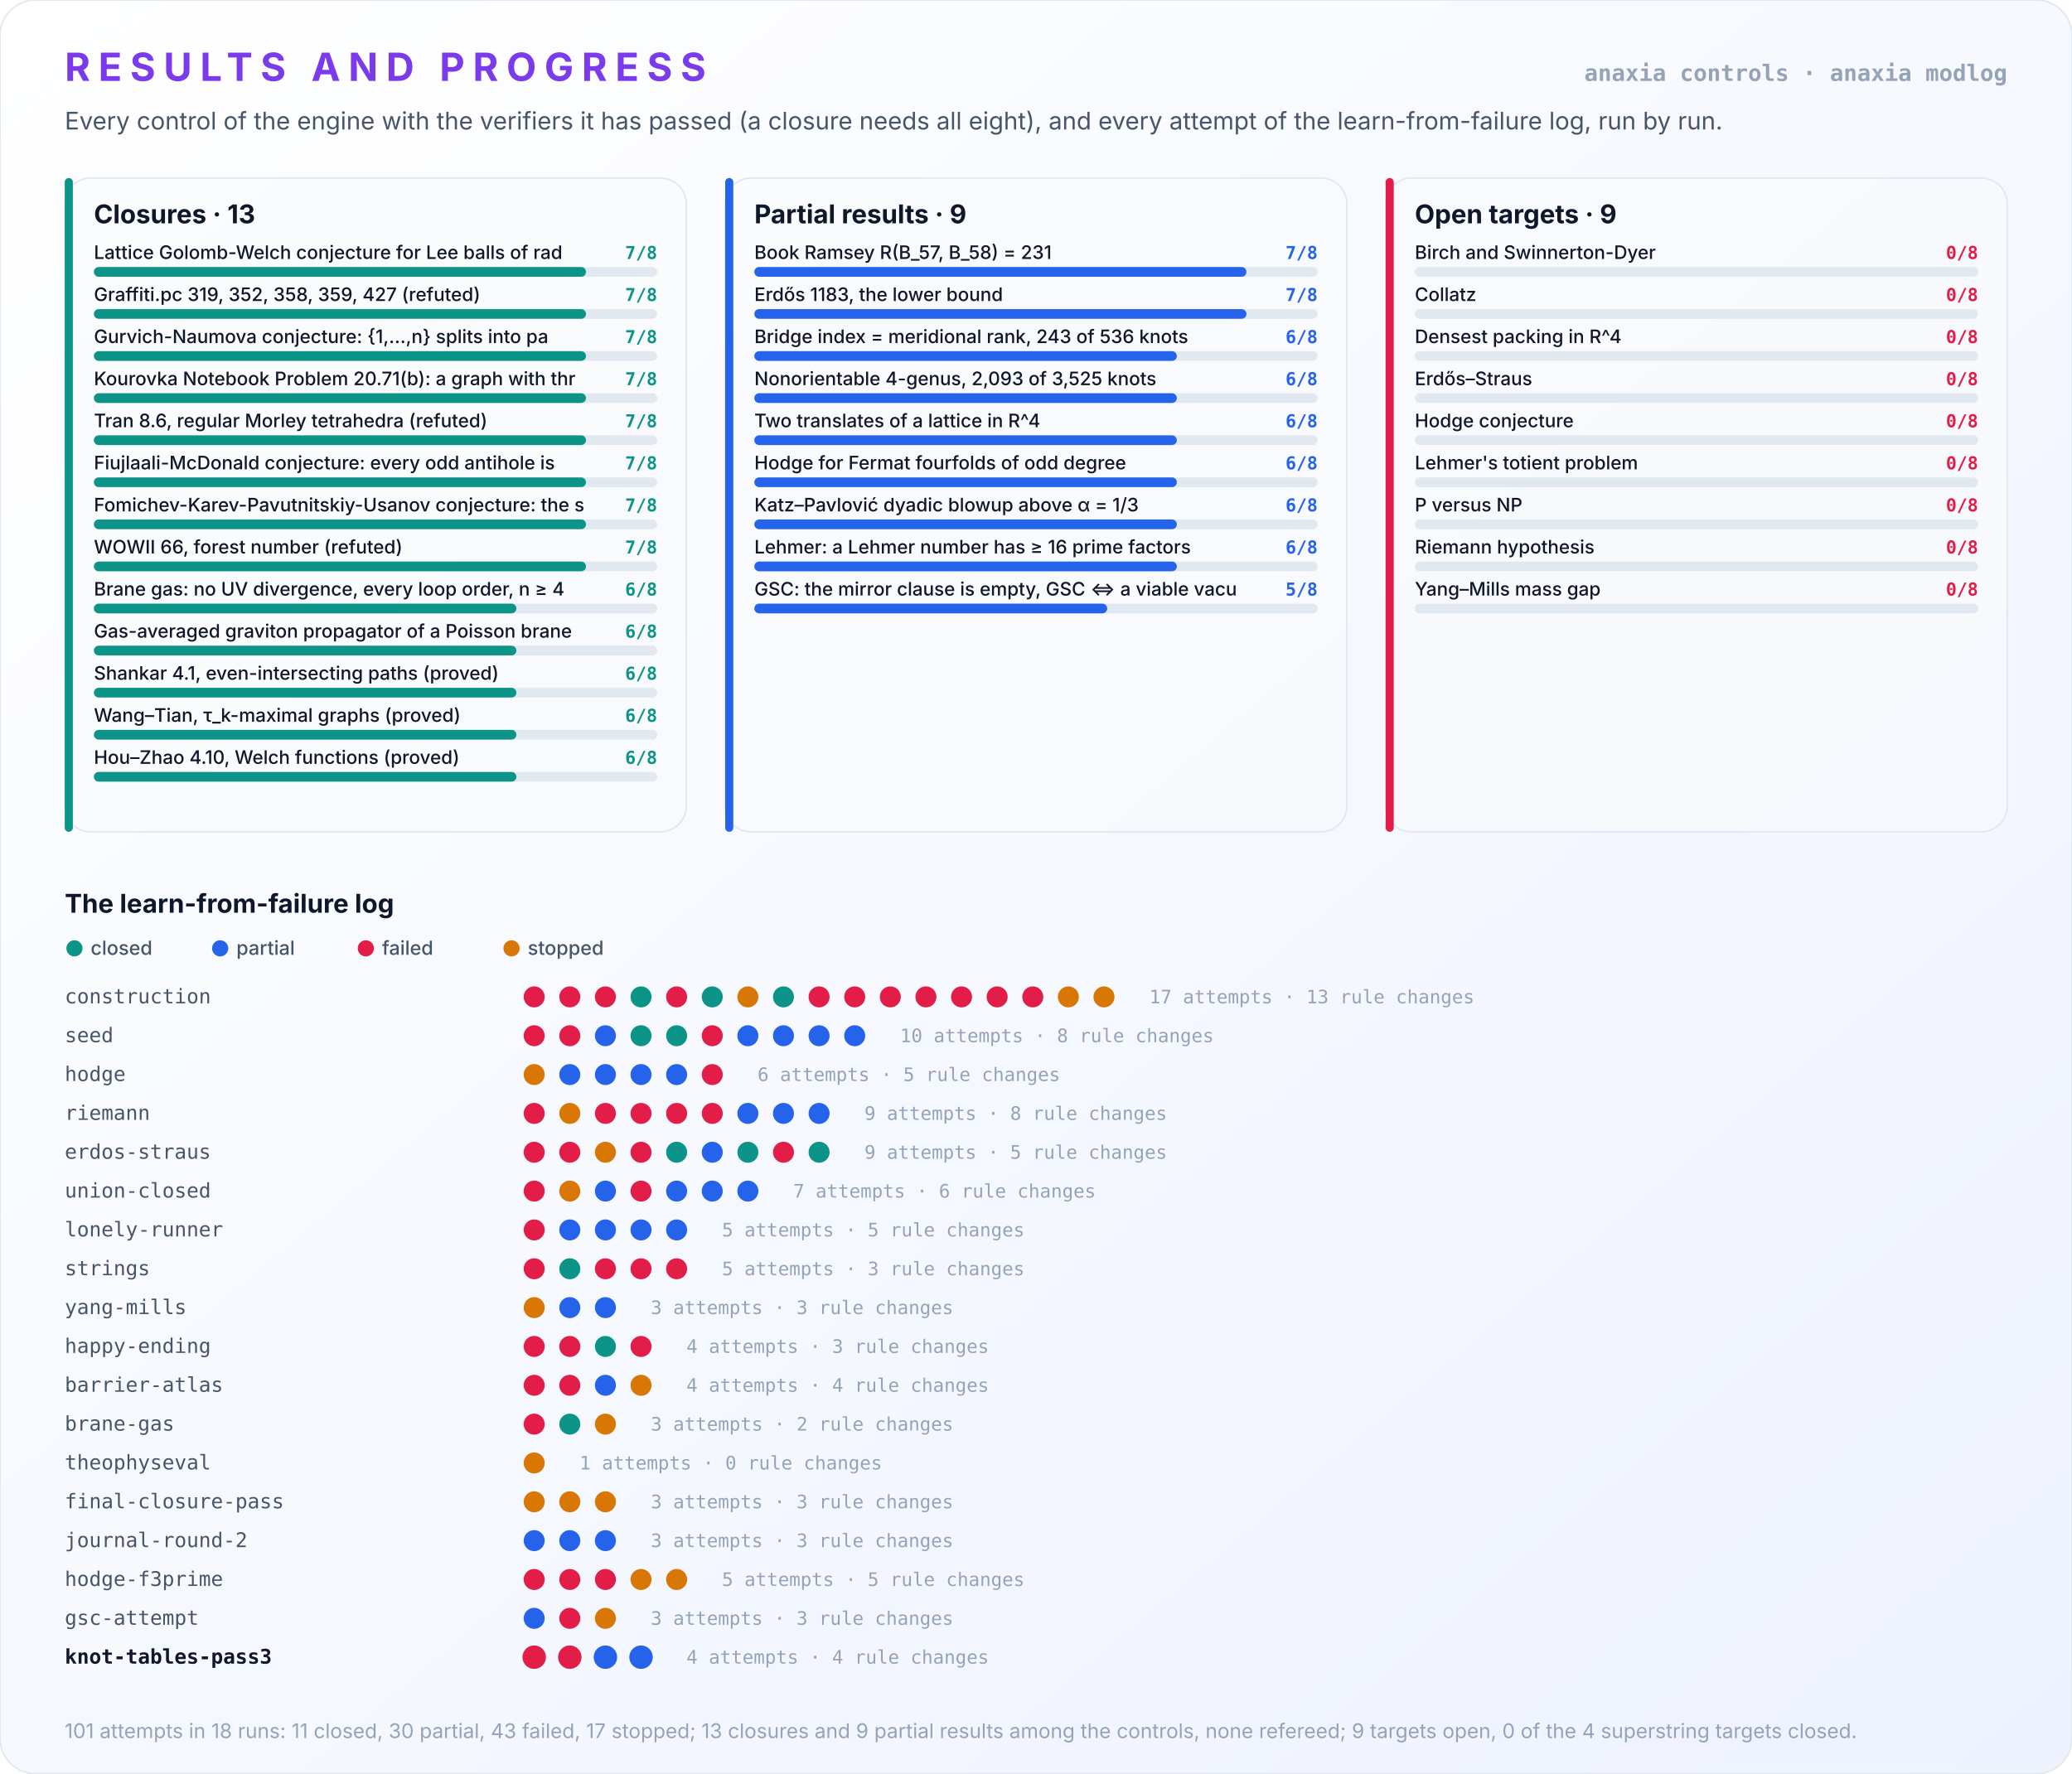
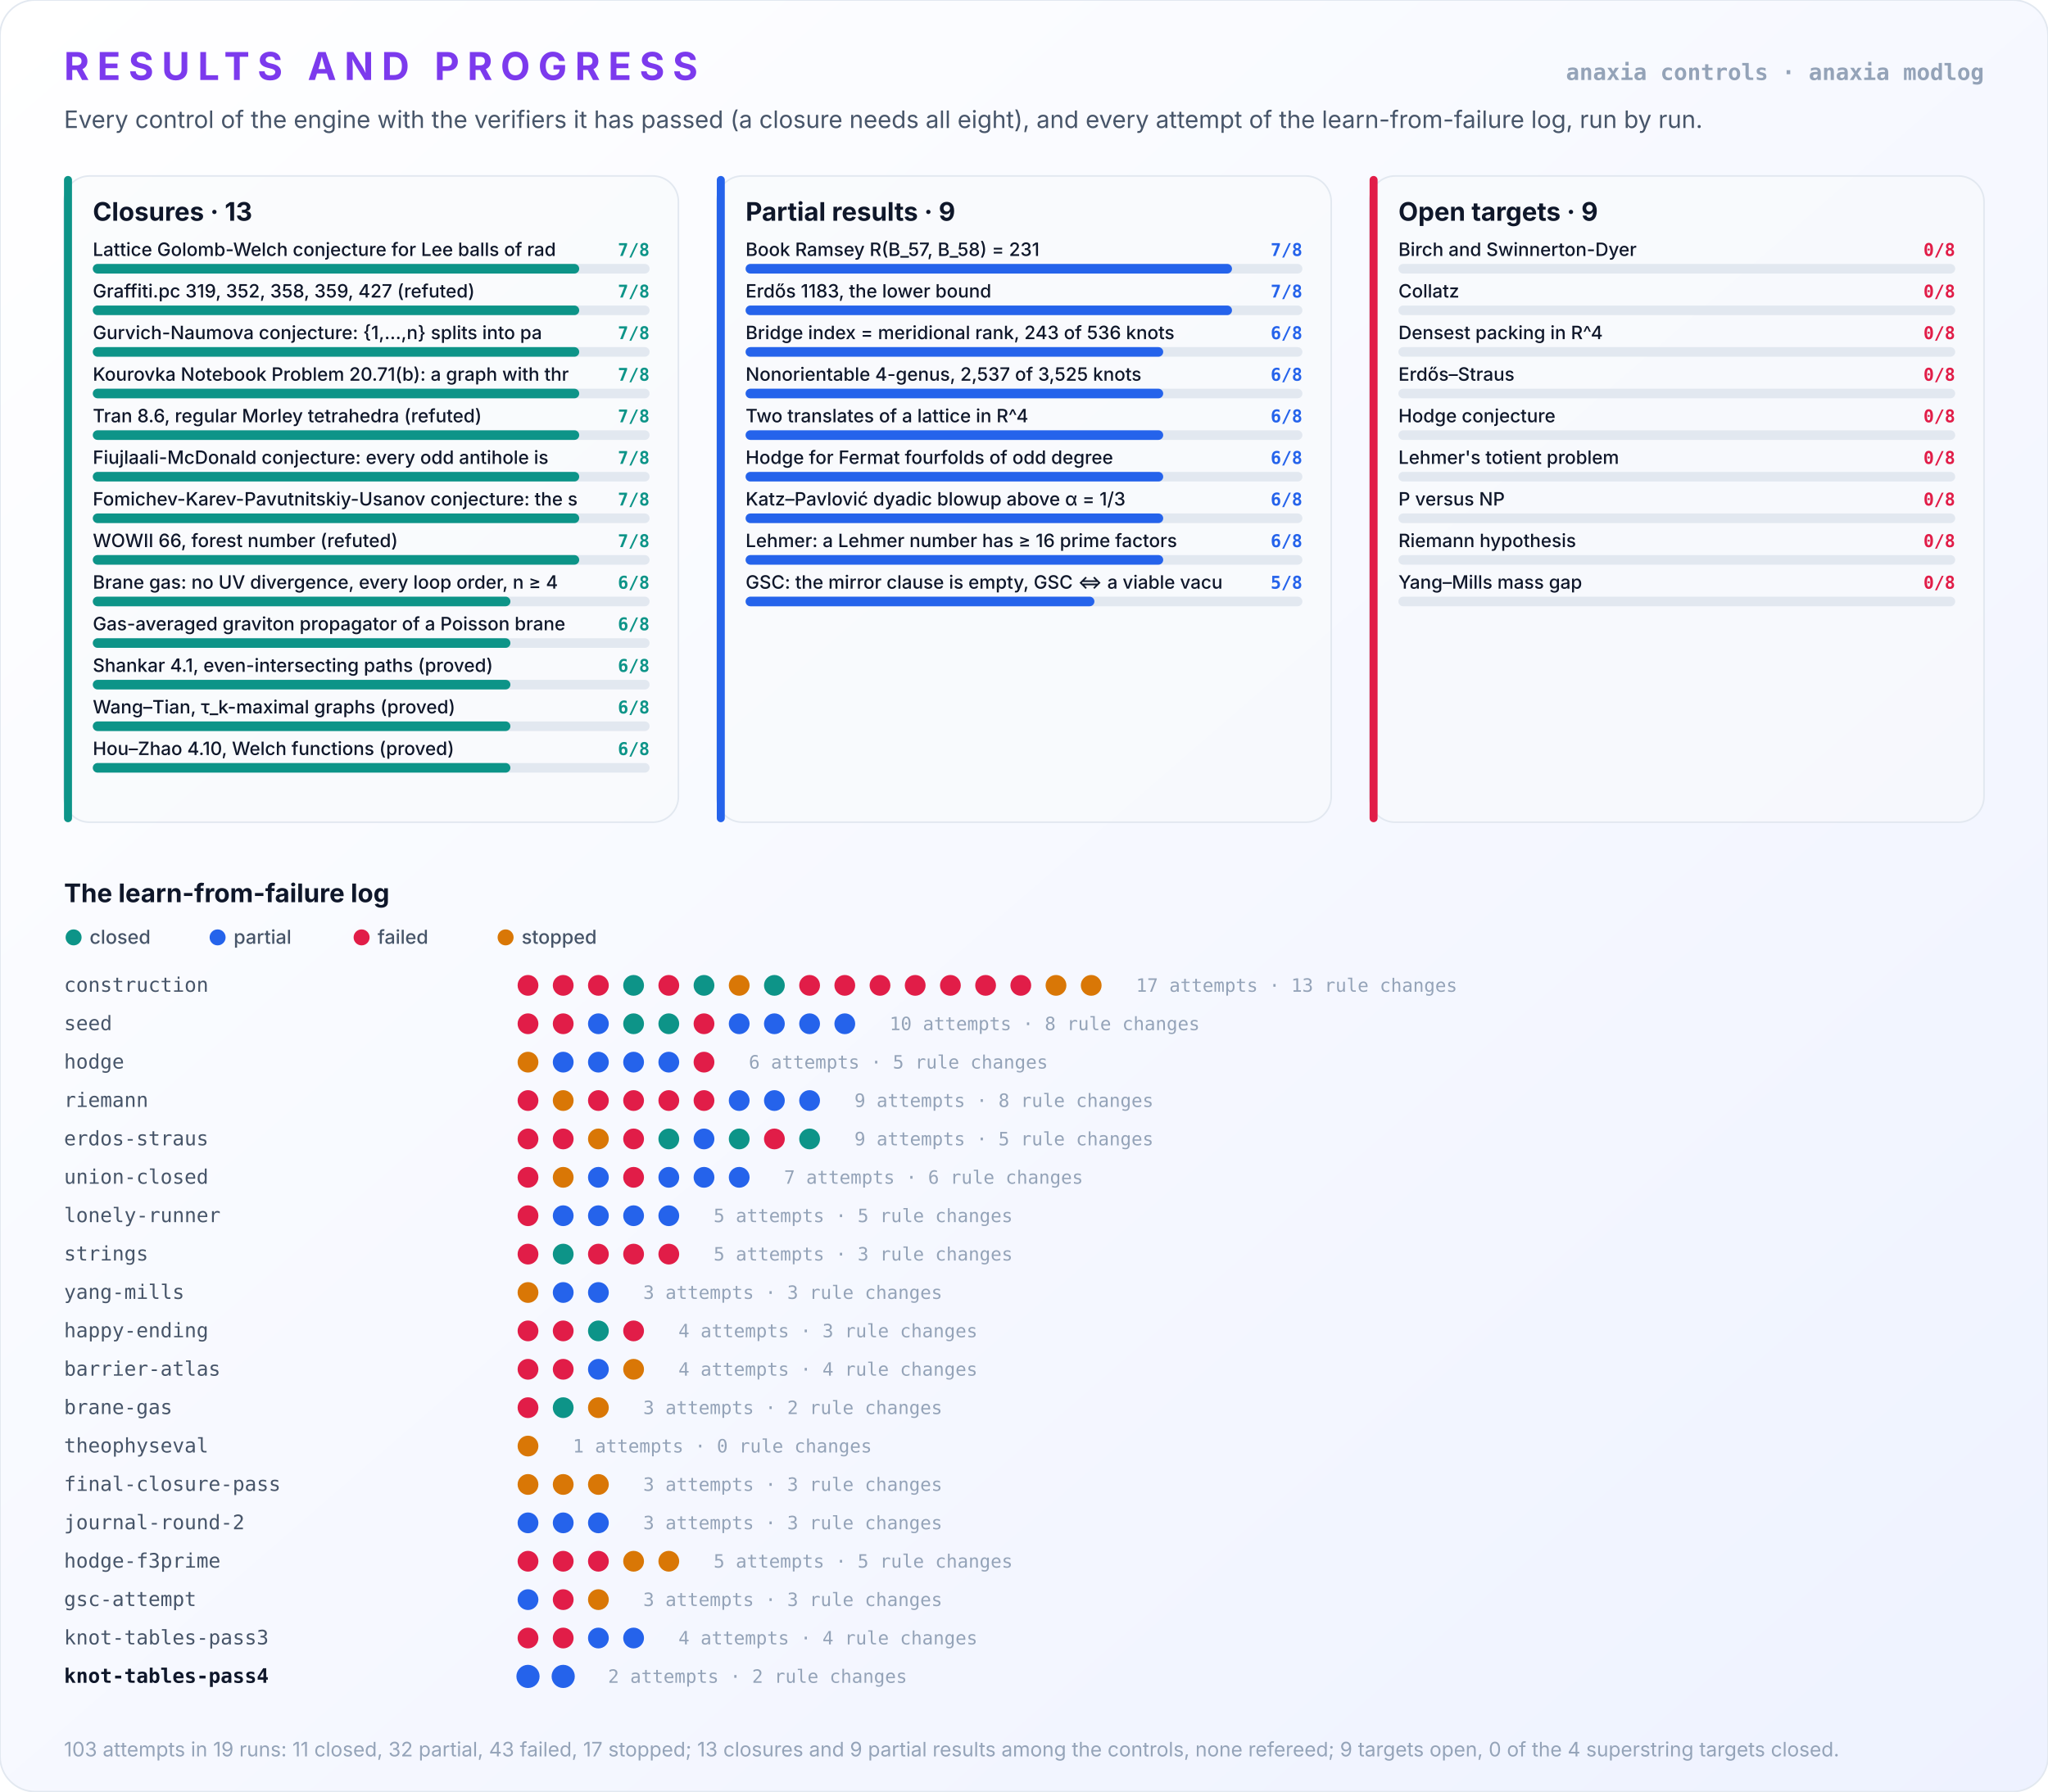
- <svg xmlns="http://www.w3.org/2000/svg" viewBox="0 0 1280 1096" width="1280" height="1096" role="img" aria-label="Results and progress of Anaxia: 101 attempts in 18 runs: 11 closed, 30 partial, 43 failed, 17 stopped; 13 closures and 9 partial results among the controls, none refereed; 9 targets open, 0 of the 4 superstring targets closed.">
+ <svg xmlns="http://www.w3.org/2000/svg" viewBox="0 0 1280 1120" width="1280" height="1120" role="img" aria-label="Results and progress of Anaxia: 103 attempts in 19 runs: 11 closed, 32 partial, 43 failed, 17 stopped; 13 closures and 9 partial results among the controls, none refereed; 9 targets open, 0 of the 4 superstring targets closed.">
  <style>@keyframes flow{to{stroke-dashoffset:-28}}@keyframes pulse{0%,100%{transform:scale(1)}50%{transform:scale(1.12)}}@keyframes rise{from{transform:scaleX(0)}to{transform:scaleX(1)}}[marker-end]{stroke-dasharray:8 6;animation:flow 1.4s linear infinite}.pulse{transform-box:fill-box;transform-origin:center;animation:pulse 2.4s ease-in-out infinite}.rise{transform-box:fill-box;transform-origin:left;animation:rise 1.8s cubic-bezier(.2,.8,.2,1) both}@keyframes draw{from{stroke-dashoffset:1}to{stroke-dashoffset:0}}.draw{stroke-dasharray:1;stroke-dashoffset:1;animation:draw 1.1s cubic-bezier(.4,0,.2,1) forwards}@keyframes orbit{to{transform:rotate(360deg)}}.orbit{transform-box:fill-box;transform-origin:center;animation:orbit 12s linear infinite}@keyframes grow{from{transform:scaleY(0)}to{transform:scaleY(1)}}.grow{transform-box:fill-box;transform-origin:bottom;animation:grow 1.6s cubic-bezier(.2,.8,.2,1) both}@keyframes fade{from{opacity:0;transform:translateY(10px)}to{opacity:1;transform:none}}.fade{animation:fade .9s cubic-bezier(.2,.8,.2,1) both}@keyframes ping{0%{opacity:.7;transform:scale(1)}100%{opacity:0;transform:scale(2.6)}}.ping{transform-box:fill-box;transform-origin:center;animation:ping 2.2s cubic-bezier(0,0,.2,1) infinite}@keyframes sweep{0%,55%{transform:translateX(-100%)}100%{transform:translateX(100%)}}.sweep{transform-box:fill-box;animation:sweep 7s ease-in-out infinite}@keyframes march{to{stroke-dashoffset:-24}}.march{stroke-dasharray:3 9;animation:march 2s linear infinite}</style>
  <style>@media (prefers-reduced-motion:reduce){*{animation:none!important}.draw{stroke-dashoffset:0!important}.ping,.sweep{display:none}}</style>
  <defs>
    <linearGradient id="bg" x1="0" y1="0" x2="1" y2="1">
      <stop offset="0" stop-color="#ffffff" />
      <stop offset="1" stop-color="#eef2ff" />
    </linearGradient>
  </defs>
-   <rect width="1280" height="1096" rx="22" fill="url(#bg)" stroke="#e2e8f0" />
+   <rect width="1280" height="1120" rx="22" fill="url(#bg)" stroke="#e2e8f0" />
  <text x="40.0" y="50.0" font-family="Inter, 'Segoe UI', Roboto, Helvetica, Arial, sans-serif" font-size="24" font-weight="700" fill="#7c3aed" text-anchor="start" letter-spacing="5">RESULTS AND PROGRESS</text>
  <text x="40.0" y="80.0" font-family="Inter, 'Segoe UI', Roboto, Helvetica, Arial, sans-serif" font-size="15" font-weight="400" fill="#475569" text-anchor="start">Every control of the engine with the verifiers it has passed (a closure needs all eight), and every attempt of the learn-from-failure log, run by run.</text>
  <text x="1240.0" y="50.0" font-family="'JetBrains Mono', 'SFMono-Regular', Menlo, Consolas, monospace" font-size="14" font-weight="600" fill="#94a3b8" text-anchor="end">anaxia controls · anaxia modlog</text>
  <rect x="40.0" y="110" width="384" height="404" rx="16" fill="#f8fafc" fill-opacity="0.6" stroke="#e2e8f0" />
  <rect x="40.0" y="110" width="5" height="404" rx="2.5" fill="#0d9488" />
  <text x="58.0" y="138.0" font-family="Inter, 'Segoe UI', Roboto, Helvetica, Arial, sans-serif" font-size="16" font-weight="700" fill="#0f172a" text-anchor="start">Closures  ·  13</text>
  <text x="58.0" y="160.0" font-family="Inter, 'Segoe UI', Roboto, Helvetica, Arial, sans-serif" font-size="11.5" font-weight="500" fill="#0f172a" text-anchor="start">Lattice Golomb-Welch conjecture for Lee balls of rad</text>
  <rect x="58.0" y="165" width="348" height="6" rx="3" fill="#e2e8f0" />
  <rect class="rise" style="animation-delay:0.00s" x="58.0" y="165" width="304" height="6" rx="3" fill="#0d9488" />
  <text x="406.0" y="160.0" font-family="'JetBrains Mono', 'SFMono-Regular', Menlo, Consolas, monospace" font-size="11" font-weight="700" fill="#0d9488" text-anchor="end">7/8</text>
  <text x="58.0" y="186.0" font-family="Inter, 'Segoe UI', Roboto, Helvetica, Arial, sans-serif" font-size="11.5" font-weight="500" fill="#0f172a" text-anchor="start">Graffiti.pc 319, 352, 358, 359, 427 (refuted)</text>
  <rect x="58.0" y="191" width="348" height="6" rx="3" fill="#e2e8f0" />
  <rect class="rise" style="animation-delay:0.12s" x="58.0" y="191" width="304" height="6" rx="3" fill="#0d9488" />
  <text x="406.0" y="186.0" font-family="'JetBrains Mono', 'SFMono-Regular', Menlo, Consolas, monospace" font-size="11" font-weight="700" fill="#0d9488" text-anchor="end">7/8</text>
  <text x="58.0" y="212.0" font-family="Inter, 'Segoe UI', Roboto, Helvetica, Arial, sans-serif" font-size="11.5" font-weight="500" fill="#0f172a" text-anchor="start">Gurvich-Naumova conjecture: {1,...,n} splits into pa</text>
  <rect x="58.0" y="217" width="348" height="6" rx="3" fill="#e2e8f0" />
  <rect class="rise" style="animation-delay:0.24s" x="58.0" y="217" width="304" height="6" rx="3" fill="#0d9488" />
  <text x="406.0" y="212.0" font-family="'JetBrains Mono', 'SFMono-Regular', Menlo, Consolas, monospace" font-size="11" font-weight="700" fill="#0d9488" text-anchor="end">7/8</text>
  <text x="58.0" y="238.0" font-family="Inter, 'Segoe UI', Roboto, Helvetica, Arial, sans-serif" font-size="11.5" font-weight="500" fill="#0f172a" text-anchor="start">Kourovka Notebook Problem 20.71(b): a graph with thr</text>
  <rect x="58.0" y="243" width="348" height="6" rx="3" fill="#e2e8f0" />
  <rect class="rise" style="animation-delay:0.36s" x="58.0" y="243" width="304" height="6" rx="3" fill="#0d9488" />
  <text x="406.0" y="238.0" font-family="'JetBrains Mono', 'SFMono-Regular', Menlo, Consolas, monospace" font-size="11" font-weight="700" fill="#0d9488" text-anchor="end">7/8</text>
  <text x="58.0" y="264.0" font-family="Inter, 'Segoe UI', Roboto, Helvetica, Arial, sans-serif" font-size="11.5" font-weight="500" fill="#0f172a" text-anchor="start">Tran 8.6, regular Morley tetrahedra (refuted)</text>
  <rect x="58.0" y="269" width="348" height="6" rx="3" fill="#e2e8f0" />
  <rect class="rise" style="animation-delay:0.48s" x="58.0" y="269" width="304" height="6" rx="3" fill="#0d9488" />
  <text x="406.0" y="264.0" font-family="'JetBrains Mono', 'SFMono-Regular', Menlo, Consolas, monospace" font-size="11" font-weight="700" fill="#0d9488" text-anchor="end">7/8</text>
  <text x="58.0" y="290.0" font-family="Inter, 'Segoe UI', Roboto, Helvetica, Arial, sans-serif" font-size="11.5" font-weight="500" fill="#0f172a" text-anchor="start">Fiujlaali-McDonald conjecture: every odd antihole is</text>
  <rect x="58.0" y="295" width="348" height="6" rx="3" fill="#e2e8f0" />
  <rect class="rise" style="animation-delay:0.60s" x="58.0" y="295" width="304" height="6" rx="3" fill="#0d9488" />
  <text x="406.0" y="290.0" font-family="'JetBrains Mono', 'SFMono-Regular', Menlo, Consolas, monospace" font-size="11" font-weight="700" fill="#0d9488" text-anchor="end">7/8</text>
  <text x="58.0" y="316.0" font-family="Inter, 'Segoe UI', Roboto, Helvetica, Arial, sans-serif" font-size="11.5" font-weight="500" fill="#0f172a" text-anchor="start">Fomichev-Karev-Pavutnitskiy-Usanov conjecture: the s</text>
  <rect x="58.0" y="321" width="348" height="6" rx="3" fill="#e2e8f0" />
  <rect class="rise" style="animation-delay:0.72s" x="58.0" y="321" width="304" height="6" rx="3" fill="#0d9488" />
  <text x="406.0" y="316.0" font-family="'JetBrains Mono', 'SFMono-Regular', Menlo, Consolas, monospace" font-size="11" font-weight="700" fill="#0d9488" text-anchor="end">7/8</text>
  <text x="58.0" y="342.0" font-family="Inter, 'Segoe UI', Roboto, Helvetica, Arial, sans-serif" font-size="11.5" font-weight="500" fill="#0f172a" text-anchor="start">WOWII 66, forest number (refuted)</text>
  <rect x="58.0" y="347" width="348" height="6" rx="3" fill="#e2e8f0" />
  <rect class="rise" style="animation-delay:0.84s" x="58.0" y="347" width="304" height="6" rx="3" fill="#0d9488" />
  <text x="406.0" y="342.0" font-family="'JetBrains Mono', 'SFMono-Regular', Menlo, Consolas, monospace" font-size="11" font-weight="700" fill="#0d9488" text-anchor="end">7/8</text>
  <text x="58.0" y="368.0" font-family="Inter, 'Segoe UI', Roboto, Helvetica, Arial, sans-serif" font-size="11.5" font-weight="500" fill="#0f172a" text-anchor="start">Brane gas: no UV divergence, every loop order, n ≥ 4</text>
  <rect x="58.0" y="373" width="348" height="6" rx="3" fill="#e2e8f0" />
  <rect class="rise" style="animation-delay:0.96s" x="58.0" y="373" width="261" height="6" rx="3" fill="#0d9488" />
  <text x="406.0" y="368.0" font-family="'JetBrains Mono', 'SFMono-Regular', Menlo, Consolas, monospace" font-size="11" font-weight="700" fill="#0d9488" text-anchor="end">6/8</text>
  <text x="58.0" y="394.0" font-family="Inter, 'Segoe UI', Roboto, Helvetica, Arial, sans-serif" font-size="11.5" font-weight="500" fill="#0f172a" text-anchor="start">Gas-averaged graviton propagator of a Poisson brane </text>
  <rect x="58.0" y="399" width="348" height="6" rx="3" fill="#e2e8f0" />
  <rect class="rise" style="animation-delay:1.08s" x="58.0" y="399" width="261" height="6" rx="3" fill="#0d9488" />
  <text x="406.0" y="394.0" font-family="'JetBrains Mono', 'SFMono-Regular', Menlo, Consolas, monospace" font-size="11" font-weight="700" fill="#0d9488" text-anchor="end">6/8</text>
  <text x="58.0" y="420.0" font-family="Inter, 'Segoe UI', Roboto, Helvetica, Arial, sans-serif" font-size="11.5" font-weight="500" fill="#0f172a" text-anchor="start">Shankar 4.1, even-intersecting paths (proved)</text>
  <rect x="58.0" y="425" width="348" height="6" rx="3" fill="#e2e8f0" />
  <rect class="rise" style="animation-delay:1.20s" x="58.0" y="425" width="261" height="6" rx="3" fill="#0d9488" />
  <text x="406.0" y="420.0" font-family="'JetBrains Mono', 'SFMono-Regular', Menlo, Consolas, monospace" font-size="11" font-weight="700" fill="#0d9488" text-anchor="end">6/8</text>
  <text x="58.0" y="446.0" font-family="Inter, 'Segoe UI', Roboto, Helvetica, Arial, sans-serif" font-size="11.5" font-weight="500" fill="#0f172a" text-anchor="start">Wang–Tian, τ_k-maximal graphs (proved)</text>
  <rect x="58.0" y="451" width="348" height="6" rx="3" fill="#e2e8f0" />
  <rect class="rise" style="animation-delay:1.32s" x="58.0" y="451" width="261" height="6" rx="3" fill="#0d9488" />
  <text x="406.0" y="446.0" font-family="'JetBrains Mono', 'SFMono-Regular', Menlo, Consolas, monospace" font-size="11" font-weight="700" fill="#0d9488" text-anchor="end">6/8</text>
  <text x="58.0" y="472.0" font-family="Inter, 'Segoe UI', Roboto, Helvetica, Arial, sans-serif" font-size="11.5" font-weight="500" fill="#0f172a" text-anchor="start">Hou–Zhao 4.10, Welch functions (proved)</text>
  <rect x="58.0" y="477" width="348" height="6" rx="3" fill="#e2e8f0" />
  <rect class="rise" style="animation-delay:1.44s" x="58.0" y="477" width="261" height="6" rx="3" fill="#0d9488" />
  <text x="406.0" y="472.0" font-family="'JetBrains Mono', 'SFMono-Regular', Menlo, Consolas, monospace" font-size="11" font-weight="700" fill="#0d9488" text-anchor="end">6/8</text>
  <rect x="448.0" y="110" width="384" height="404" rx="16" fill="#f8fafc" fill-opacity="0.6" stroke="#e2e8f0" />
  <rect x="448.0" y="110" width="5" height="404" rx="2.5" fill="#2563eb" />
  <text x="466.0" y="138.0" font-family="Inter, 'Segoe UI', Roboto, Helvetica, Arial, sans-serif" font-size="16" font-weight="700" fill="#0f172a" text-anchor="start">Partial results  ·  9</text>
  <text x="466.0" y="160.0" font-family="Inter, 'Segoe UI', Roboto, Helvetica, Arial, sans-serif" font-size="11.5" font-weight="500" fill="#0f172a" text-anchor="start">Book Ramsey R(B_57, B_58) = 231</text>
  <rect x="466.0" y="165" width="348" height="6" rx="3" fill="#e2e8f0" />
  <rect class="rise" style="animation-delay:0.25s" x="466.0" y="165" width="304" height="6" rx="3" fill="#2563eb" />
  <text x="814.0" y="160.0" font-family="'JetBrains Mono', 'SFMono-Regular', Menlo, Consolas, monospace" font-size="11" font-weight="700" fill="#2563eb" text-anchor="end">7/8</text>
  <text x="466.0" y="186.0" font-family="Inter, 'Segoe UI', Roboto, Helvetica, Arial, sans-serif" font-size="11.5" font-weight="500" fill="#0f172a" text-anchor="start">Erdős 1183, the lower bound</text>
  <rect x="466.0" y="191" width="348" height="6" rx="3" fill="#e2e8f0" />
  <rect class="rise" style="animation-delay:0.37s" x="466.0" y="191" width="304" height="6" rx="3" fill="#2563eb" />
  <text x="814.0" y="186.0" font-family="'JetBrains Mono', 'SFMono-Regular', Menlo, Consolas, monospace" font-size="11" font-weight="700" fill="#2563eb" text-anchor="end">7/8</text>
  <text x="466.0" y="212.0" font-family="Inter, 'Segoe UI', Roboto, Helvetica, Arial, sans-serif" font-size="11.5" font-weight="500" fill="#0f172a" text-anchor="start">Bridge index = meridional rank, 243 of 536 knots</text>
  <rect x="466.0" y="217" width="348" height="6" rx="3" fill="#e2e8f0" />
  <rect class="rise" style="animation-delay:0.49s" x="466.0" y="217" width="261" height="6" rx="3" fill="#2563eb" />
  <text x="814.0" y="212.0" font-family="'JetBrains Mono', 'SFMono-Regular', Menlo, Consolas, monospace" font-size="11" font-weight="700" fill="#2563eb" text-anchor="end">6/8</text>
-   <text x="466.0" y="238.0" font-family="Inter, 'Segoe UI', Roboto, Helvetica, Arial, sans-serif" font-size="11.5" font-weight="500" fill="#0f172a" text-anchor="start">Nonorientable 4-genus, 2,093 of 3,525 knots</text>
+   <text x="466.0" y="238.0" font-family="Inter, 'Segoe UI', Roboto, Helvetica, Arial, sans-serif" font-size="11.5" font-weight="500" fill="#0f172a" text-anchor="start">Nonorientable 4-genus, 2,537 of 3,525 knots</text>
  <rect x="466.0" y="243" width="348" height="6" rx="3" fill="#e2e8f0" />
  <rect class="rise" style="animation-delay:0.61s" x="466.0" y="243" width="261" height="6" rx="3" fill="#2563eb" />
  <text x="814.0" y="238.0" font-family="'JetBrains Mono', 'SFMono-Regular', Menlo, Consolas, monospace" font-size="11" font-weight="700" fill="#2563eb" text-anchor="end">6/8</text>
  <text x="466.0" y="264.0" font-family="Inter, 'Segoe UI', Roboto, Helvetica, Arial, sans-serif" font-size="11.5" font-weight="500" fill="#0f172a" text-anchor="start">Two translates of a lattice in R^4</text>
  <rect x="466.0" y="269" width="348" height="6" rx="3" fill="#e2e8f0" />
  <rect class="rise" style="animation-delay:0.73s" x="466.0" y="269" width="261" height="6" rx="3" fill="#2563eb" />
  <text x="814.0" y="264.0" font-family="'JetBrains Mono', 'SFMono-Regular', Menlo, Consolas, monospace" font-size="11" font-weight="700" fill="#2563eb" text-anchor="end">6/8</text>
  <text x="466.0" y="290.0" font-family="Inter, 'Segoe UI', Roboto, Helvetica, Arial, sans-serif" font-size="11.5" font-weight="500" fill="#0f172a" text-anchor="start">Hodge for Fermat fourfolds of odd degree</text>
  <rect x="466.0" y="295" width="348" height="6" rx="3" fill="#e2e8f0" />
  <rect class="rise" style="animation-delay:0.85s" x="466.0" y="295" width="261" height="6" rx="3" fill="#2563eb" />
  <text x="814.0" y="290.0" font-family="'JetBrains Mono', 'SFMono-Regular', Menlo, Consolas, monospace" font-size="11" font-weight="700" fill="#2563eb" text-anchor="end">6/8</text>
  <text x="466.0" y="316.0" font-family="Inter, 'Segoe UI', Roboto, Helvetica, Arial, sans-serif" font-size="11.5" font-weight="500" fill="#0f172a" text-anchor="start">Katz–Pavlović dyadic blowup above α = 1/3</text>
  <rect x="466.0" y="321" width="348" height="6" rx="3" fill="#e2e8f0" />
  <rect class="rise" style="animation-delay:0.97s" x="466.0" y="321" width="261" height="6" rx="3" fill="#2563eb" />
  <text x="814.0" y="316.0" font-family="'JetBrains Mono', 'SFMono-Regular', Menlo, Consolas, monospace" font-size="11" font-weight="700" fill="#2563eb" text-anchor="end">6/8</text>
  <text x="466.0" y="342.0" font-family="Inter, 'Segoe UI', Roboto, Helvetica, Arial, sans-serif" font-size="11.5" font-weight="500" fill="#0f172a" text-anchor="start">Lehmer: a Lehmer number has ≥ 16 prime factors</text>
  <rect x="466.0" y="347" width="348" height="6" rx="3" fill="#e2e8f0" />
  <rect class="rise" style="animation-delay:1.09s" x="466.0" y="347" width="261" height="6" rx="3" fill="#2563eb" />
  <text x="814.0" y="342.0" font-family="'JetBrains Mono', 'SFMono-Regular', Menlo, Consolas, monospace" font-size="11" font-weight="700" fill="#2563eb" text-anchor="end">6/8</text>
  <text x="466.0" y="368.0" font-family="Inter, 'Segoe UI', Roboto, Helvetica, Arial, sans-serif" font-size="11.5" font-weight="500" fill="#0f172a" text-anchor="start">GSC: the mirror clause is empty, GSC ⇔ a viable vacu</text>
  <rect x="466.0" y="373" width="348" height="6" rx="3" fill="#e2e8f0" />
  <rect class="rise" style="animation-delay:1.21s" x="466.0" y="373" width="218" height="6" rx="3" fill="#2563eb" />
  <text x="814.0" y="368.0" font-family="'JetBrains Mono', 'SFMono-Regular', Menlo, Consolas, monospace" font-size="11" font-weight="700" fill="#2563eb" text-anchor="end">5/8</text>
  <rect x="856.0" y="110" width="384" height="404" rx="16" fill="#f8fafc" fill-opacity="0.6" stroke="#e2e8f0" />
  <rect x="856.0" y="110" width="5" height="404" rx="2.5" fill="#e11d48" />
  <text x="874.0" y="138.0" font-family="Inter, 'Segoe UI', Roboto, Helvetica, Arial, sans-serif" font-size="16" font-weight="700" fill="#0f172a" text-anchor="start">Open targets  ·  9</text>
  <text x="874.0" y="160.0" font-family="Inter, 'Segoe UI', Roboto, Helvetica, Arial, sans-serif" font-size="11.5" font-weight="500" fill="#0f172a" text-anchor="start">Birch and Swinnerton-Dyer</text>
  <rect x="874.0" y="165" width="348" height="6" rx="3" fill="#e2e8f0" />
  <text x="1222.0" y="160.0" font-family="'JetBrains Mono', 'SFMono-Regular', Menlo, Consolas, monospace" font-size="11" font-weight="700" fill="#e11d48" text-anchor="end">0/8</text>
  <text x="874.0" y="186.0" font-family="Inter, 'Segoe UI', Roboto, Helvetica, Arial, sans-serif" font-size="11.5" font-weight="500" fill="#0f172a" text-anchor="start">Collatz</text>
  <rect x="874.0" y="191" width="348" height="6" rx="3" fill="#e2e8f0" />
  <text x="1222.0" y="186.0" font-family="'JetBrains Mono', 'SFMono-Regular', Menlo, Consolas, monospace" font-size="11" font-weight="700" fill="#e11d48" text-anchor="end">0/8</text>
  <text x="874.0" y="212.0" font-family="Inter, 'Segoe UI', Roboto, Helvetica, Arial, sans-serif" font-size="11.5" font-weight="500" fill="#0f172a" text-anchor="start">Densest packing in R^4</text>
  <rect x="874.0" y="217" width="348" height="6" rx="3" fill="#e2e8f0" />
  <text x="1222.0" y="212.0" font-family="'JetBrains Mono', 'SFMono-Regular', Menlo, Consolas, monospace" font-size="11" font-weight="700" fill="#e11d48" text-anchor="end">0/8</text>
  <text x="874.0" y="238.0" font-family="Inter, 'Segoe UI', Roboto, Helvetica, Arial, sans-serif" font-size="11.5" font-weight="500" fill="#0f172a" text-anchor="start">Erdős–Straus</text>
  <rect x="874.0" y="243" width="348" height="6" rx="3" fill="#e2e8f0" />
  <text x="1222.0" y="238.0" font-family="'JetBrains Mono', 'SFMono-Regular', Menlo, Consolas, monospace" font-size="11" font-weight="700" fill="#e11d48" text-anchor="end">0/8</text>
  <text x="874.0" y="264.0" font-family="Inter, 'Segoe UI', Roboto, Helvetica, Arial, sans-serif" font-size="11.5" font-weight="500" fill="#0f172a" text-anchor="start">Hodge conjecture</text>
  <rect x="874.0" y="269" width="348" height="6" rx="3" fill="#e2e8f0" />
  <text x="1222.0" y="264.0" font-family="'JetBrains Mono', 'SFMono-Regular', Menlo, Consolas, monospace" font-size="11" font-weight="700" fill="#e11d48" text-anchor="end">0/8</text>
  <text x="874.0" y="290.0" font-family="Inter, 'Segoe UI', Roboto, Helvetica, Arial, sans-serif" font-size="11.5" font-weight="500" fill="#0f172a" text-anchor="start">Lehmer's totient problem</text>
  <rect x="874.0" y="295" width="348" height="6" rx="3" fill="#e2e8f0" />
  <text x="1222.0" y="290.0" font-family="'JetBrains Mono', 'SFMono-Regular', Menlo, Consolas, monospace" font-size="11" font-weight="700" fill="#e11d48" text-anchor="end">0/8</text>
  <text x="874.0" y="316.0" font-family="Inter, 'Segoe UI', Roboto, Helvetica, Arial, sans-serif" font-size="11.5" font-weight="500" fill="#0f172a" text-anchor="start">P versus NP</text>
  <rect x="874.0" y="321" width="348" height="6" rx="3" fill="#e2e8f0" />
  <text x="1222.0" y="316.0" font-family="'JetBrains Mono', 'SFMono-Regular', Menlo, Consolas, monospace" font-size="11" font-weight="700" fill="#e11d48" text-anchor="end">0/8</text>
  <text x="874.0" y="342.0" font-family="Inter, 'Segoe UI', Roboto, Helvetica, Arial, sans-serif" font-size="11.5" font-weight="500" fill="#0f172a" text-anchor="start">Riemann hypothesis</text>
  <rect x="874.0" y="347" width="348" height="6" rx="3" fill="#e2e8f0" />
  <text x="1222.0" y="342.0" font-family="'JetBrains Mono', 'SFMono-Regular', Menlo, Consolas, monospace" font-size="11" font-weight="700" fill="#e11d48" text-anchor="end">0/8</text>
  <text x="874.0" y="368.0" font-family="Inter, 'Segoe UI', Roboto, Helvetica, Arial, sans-serif" font-size="11.5" font-weight="500" fill="#0f172a" text-anchor="start">Yang–Mills mass gap</text>
  <rect x="874.0" y="373" width="348" height="6" rx="3" fill="#e2e8f0" />
  <text x="1222.0" y="368.0" font-family="'JetBrains Mono', 'SFMono-Regular', Menlo, Consolas, monospace" font-size="11" font-weight="700" fill="#e11d48" text-anchor="end">0/8</text>
  <text x="40.0" y="564.0" font-family="Inter, 'Segoe UI', Roboto, Helvetica, Arial, sans-serif" font-size="16" font-weight="700" fill="#0f172a" text-anchor="start">The learn-from-failure log</text>
  <circle cx="46" cy="586" r="5" fill="#0d9488" />
  <text x="56.0" y="590.0" font-family="Inter, 'Segoe UI', Roboto, Helvetica, Arial, sans-serif" font-size="12" font-weight="500" fill="#475569" text-anchor="start">closed</text>
  <circle cx="136" cy="586" r="5" fill="#2563eb" />
  <text x="146.0" y="590.0" font-family="Inter, 'Segoe UI', Roboto, Helvetica, Arial, sans-serif" font-size="12" font-weight="500" fill="#475569" text-anchor="start">partial</text>
  <circle cx="226" cy="586" r="5" fill="#e11d48" />
  <text x="236.0" y="590.0" font-family="Inter, 'Segoe UI', Roboto, Helvetica, Arial, sans-serif" font-size="12" font-weight="500" fill="#475569" text-anchor="start">failed</text>
  <circle cx="316" cy="586" r="5" fill="#d97706" />
  <text x="326.0" y="590.0" font-family="Inter, 'Segoe UI', Roboto, Helvetica, Arial, sans-serif" font-size="12" font-weight="500" fill="#475569" text-anchor="start">stopped</text>
  <text x="40.0" y="620.0" font-family="'JetBrains Mono', 'SFMono-Regular', Menlo, Consolas, monospace" font-size="12.5" font-weight="500" fill="#475569" text-anchor="start">construction</text>
  <circle class="fade" style="animation-delay:0.00s" cx="330" cy="616" r="6.5" fill="#e11d48" />
  <circle class="fade" style="animation-delay:0.05s" cx="352" cy="616" r="6.5" fill="#e11d48" />
  <circle class="fade" style="animation-delay:0.10s" cx="374" cy="616" r="6.5" fill="#e11d48" />
  <circle class="fade" style="animation-delay:0.15s" cx="396" cy="616" r="6.5" fill="#0d9488" />
  <circle class="fade" style="animation-delay:0.20s" cx="418" cy="616" r="6.5" fill="#e11d48" />
  <circle class="fade" style="animation-delay:0.25s" cx="440" cy="616" r="6.5" fill="#0d9488" />
  <circle class="fade" style="animation-delay:0.30s" cx="462" cy="616" r="6.5" fill="#d97706" />
  <circle class="fade" style="animation-delay:0.35s" cx="484" cy="616" r="6.5" fill="#0d9488" />
  <circle class="fade" style="animation-delay:0.40s" cx="506" cy="616" r="6.5" fill="#e11d48" />
  <circle class="fade" style="animation-delay:0.45s" cx="528" cy="616" r="6.5" fill="#e11d48" />
  <circle class="fade" style="animation-delay:0.50s" cx="550" cy="616" r="6.5" fill="#e11d48" />
  <circle class="fade" style="animation-delay:0.55s" cx="572" cy="616" r="6.5" fill="#e11d48" />
  <circle class="fade" style="animation-delay:0.60s" cx="594" cy="616" r="6.5" fill="#e11d48" />
  <circle class="fade" style="animation-delay:0.65s" cx="616" cy="616" r="6.5" fill="#e11d48" />
  <circle class="fade" style="animation-delay:0.70s" cx="638" cy="616" r="6.5" fill="#e11d48" />
  <circle class="fade" style="animation-delay:0.75s" cx="660" cy="616" r="6.5" fill="#d97706" />
  <circle class="fade" style="animation-delay:0.80s" cx="682" cy="616" r="6.5" fill="#d97706" />
  <text x="710.0" y="620.0" font-family="'JetBrains Mono', 'SFMono-Regular', Menlo, Consolas, monospace" font-size="11.5" font-weight="500" fill="#94a3b8" text-anchor="start">17 attempts · 13 rule changes</text>
  <text x="40.0" y="644.0" font-family="'JetBrains Mono', 'SFMono-Regular', Menlo, Consolas, monospace" font-size="12.5" font-weight="500" fill="#475569" text-anchor="start">seed</text>
  <circle class="fade" style="animation-delay:0.10s" cx="330" cy="640" r="6.5" fill="#e11d48" />
  <circle class="fade" style="animation-delay:0.15s" cx="352" cy="640" r="6.5" fill="#e11d48" />
  <circle class="fade" style="animation-delay:0.20s" cx="374" cy="640" r="6.5" fill="#2563eb" />
  <circle class="fade" style="animation-delay:0.25s" cx="396" cy="640" r="6.5" fill="#0d9488" />
  <circle class="fade" style="animation-delay:0.30s" cx="418" cy="640" r="6.5" fill="#0d9488" />
  <circle class="fade" style="animation-delay:0.35s" cx="440" cy="640" r="6.5" fill="#e11d48" />
  <circle class="fade" style="animation-delay:0.40s" cx="462" cy="640" r="6.5" fill="#2563eb" />
  <circle class="fade" style="animation-delay:0.45s" cx="484" cy="640" r="6.5" fill="#2563eb" />
  <circle class="fade" style="animation-delay:0.50s" cx="506" cy="640" r="6.5" fill="#2563eb" />
  <circle class="fade" style="animation-delay:0.55s" cx="528" cy="640" r="6.5" fill="#2563eb" />
  <text x="556.0" y="644.0" font-family="'JetBrains Mono', 'SFMono-Regular', Menlo, Consolas, monospace" font-size="11.5" font-weight="500" fill="#94a3b8" text-anchor="start">10 attempts · 8 rule changes</text>
  <text x="40.0" y="668.0" font-family="'JetBrains Mono', 'SFMono-Regular', Menlo, Consolas, monospace" font-size="12.5" font-weight="500" fill="#475569" text-anchor="start">hodge</text>
  <circle class="fade" style="animation-delay:0.20s" cx="330" cy="664" r="6.5" fill="#d97706" />
  <circle class="fade" style="animation-delay:0.25s" cx="352" cy="664" r="6.5" fill="#2563eb" />
  <circle class="fade" style="animation-delay:0.30s" cx="374" cy="664" r="6.5" fill="#2563eb" />
  <circle class="fade" style="animation-delay:0.35s" cx="396" cy="664" r="6.5" fill="#2563eb" />
  <circle class="fade" style="animation-delay:0.40s" cx="418" cy="664" r="6.5" fill="#2563eb" />
  <circle class="fade" style="animation-delay:0.45s" cx="440" cy="664" r="6.5" fill="#e11d48" />
  <text x="468.0" y="668.0" font-family="'JetBrains Mono', 'SFMono-Regular', Menlo, Consolas, monospace" font-size="11.5" font-weight="500" fill="#94a3b8" text-anchor="start">6 attempts · 5 rule changes</text>
  <text x="40.0" y="692.0" font-family="'JetBrains Mono', 'SFMono-Regular', Menlo, Consolas, monospace" font-size="12.5" font-weight="500" fill="#475569" text-anchor="start">riemann</text>
  <circle class="fade" style="animation-delay:0.30s" cx="330" cy="688" r="6.5" fill="#e11d48" />
  <circle class="fade" style="animation-delay:0.35s" cx="352" cy="688" r="6.5" fill="#d97706" />
  <circle class="fade" style="animation-delay:0.40s" cx="374" cy="688" r="6.5" fill="#e11d48" />
  <circle class="fade" style="animation-delay:0.45s" cx="396" cy="688" r="6.5" fill="#e11d48" />
  <circle class="fade" style="animation-delay:0.50s" cx="418" cy="688" r="6.5" fill="#e11d48" />
  <circle class="fade" style="animation-delay:0.55s" cx="440" cy="688" r="6.5" fill="#e11d48" />
  <circle class="fade" style="animation-delay:0.60s" cx="462" cy="688" r="6.5" fill="#2563eb" />
  <circle class="fade" style="animation-delay:0.65s" cx="484" cy="688" r="6.5" fill="#2563eb" />
  <circle class="fade" style="animation-delay:0.70s" cx="506" cy="688" r="6.5" fill="#2563eb" />
  <text x="534.0" y="692.0" font-family="'JetBrains Mono', 'SFMono-Regular', Menlo, Consolas, monospace" font-size="11.5" font-weight="500" fill="#94a3b8" text-anchor="start">9 attempts · 8 rule changes</text>
  <text x="40.0" y="716.0" font-family="'JetBrains Mono', 'SFMono-Regular', Menlo, Consolas, monospace" font-size="12.5" font-weight="500" fill="#475569" text-anchor="start">erdos-straus</text>
  <circle class="fade" style="animation-delay:0.40s" cx="330" cy="712" r="6.5" fill="#e11d48" />
  <circle class="fade" style="animation-delay:0.45s" cx="352" cy="712" r="6.5" fill="#e11d48" />
  <circle class="fade" style="animation-delay:0.50s" cx="374" cy="712" r="6.5" fill="#d97706" />
  <circle class="fade" style="animation-delay:0.55s" cx="396" cy="712" r="6.5" fill="#e11d48" />
  <circle class="fade" style="animation-delay:0.60s" cx="418" cy="712" r="6.5" fill="#0d9488" />
  <circle class="fade" style="animation-delay:0.65s" cx="440" cy="712" r="6.5" fill="#2563eb" />
  <circle class="fade" style="animation-delay:0.70s" cx="462" cy="712" r="6.5" fill="#0d9488" />
  <circle class="fade" style="animation-delay:0.75s" cx="484" cy="712" r="6.5" fill="#e11d48" />
  <circle class="fade" style="animation-delay:0.80s" cx="506" cy="712" r="6.5" fill="#0d9488" />
  <text x="534.0" y="716.0" font-family="'JetBrains Mono', 'SFMono-Regular', Menlo, Consolas, monospace" font-size="11.5" font-weight="500" fill="#94a3b8" text-anchor="start">9 attempts · 5 rule changes</text>
  <text x="40.0" y="740.0" font-family="'JetBrains Mono', 'SFMono-Regular', Menlo, Consolas, monospace" font-size="12.5" font-weight="500" fill="#475569" text-anchor="start">union-closed</text>
  <circle class="fade" style="animation-delay:0.50s" cx="330" cy="736" r="6.5" fill="#e11d48" />
  <circle class="fade" style="animation-delay:0.55s" cx="352" cy="736" r="6.5" fill="#d97706" />
  <circle class="fade" style="animation-delay:0.60s" cx="374" cy="736" r="6.5" fill="#2563eb" />
  <circle class="fade" style="animation-delay:0.65s" cx="396" cy="736" r="6.5" fill="#e11d48" />
  <circle class="fade" style="animation-delay:0.70s" cx="418" cy="736" r="6.5" fill="#2563eb" />
  <circle class="fade" style="animation-delay:0.75s" cx="440" cy="736" r="6.5" fill="#2563eb" />
  <circle class="fade" style="animation-delay:0.80s" cx="462" cy="736" r="6.5" fill="#2563eb" />
  <text x="490.0" y="740.0" font-family="'JetBrains Mono', 'SFMono-Regular', Menlo, Consolas, monospace" font-size="11.5" font-weight="500" fill="#94a3b8" text-anchor="start">7 attempts · 6 rule changes</text>
  <text x="40.0" y="764.0" font-family="'JetBrains Mono', 'SFMono-Regular', Menlo, Consolas, monospace" font-size="12.5" font-weight="500" fill="#475569" text-anchor="start">lonely-runner</text>
  <circle class="fade" style="animation-delay:0.60s" cx="330" cy="760" r="6.5" fill="#e11d48" />
  <circle class="fade" style="animation-delay:0.65s" cx="352" cy="760" r="6.5" fill="#2563eb" />
  <circle class="fade" style="animation-delay:0.70s" cx="374" cy="760" r="6.5" fill="#2563eb" />
  <circle class="fade" style="animation-delay:0.75s" cx="396" cy="760" r="6.5" fill="#2563eb" />
  <circle class="fade" style="animation-delay:0.80s" cx="418" cy="760" r="6.5" fill="#2563eb" />
  <text x="446.0" y="764.0" font-family="'JetBrains Mono', 'SFMono-Regular', Menlo, Consolas, monospace" font-size="11.5" font-weight="500" fill="#94a3b8" text-anchor="start">5 attempts · 5 rule changes</text>
  <text x="40.0" y="788.0" font-family="'JetBrains Mono', 'SFMono-Regular', Menlo, Consolas, monospace" font-size="12.5" font-weight="500" fill="#475569" text-anchor="start">strings</text>
  <circle class="fade" style="animation-delay:0.70s" cx="330" cy="784" r="6.5" fill="#e11d48" />
  <circle class="fade" style="animation-delay:0.75s" cx="352" cy="784" r="6.5" fill="#0d9488" />
  <circle class="fade" style="animation-delay:0.80s" cx="374" cy="784" r="6.5" fill="#e11d48" />
  <circle class="fade" style="animation-delay:0.85s" cx="396" cy="784" r="6.5" fill="#e11d48" />
  <circle class="fade" style="animation-delay:0.90s" cx="418" cy="784" r="6.5" fill="#e11d48" />
  <text x="446.0" y="788.0" font-family="'JetBrains Mono', 'SFMono-Regular', Menlo, Consolas, monospace" font-size="11.5" font-weight="500" fill="#94a3b8" text-anchor="start">5 attempts · 3 rule changes</text>
  <text x="40.0" y="812.0" font-family="'JetBrains Mono', 'SFMono-Regular', Menlo, Consolas, monospace" font-size="12.5" font-weight="500" fill="#475569" text-anchor="start">yang-mills</text>
  <circle class="fade" style="animation-delay:0.80s" cx="330" cy="808" r="6.5" fill="#d97706" />
  <circle class="fade" style="animation-delay:0.85s" cx="352" cy="808" r="6.5" fill="#2563eb" />
  <circle class="fade" style="animation-delay:0.90s" cx="374" cy="808" r="6.5" fill="#2563eb" />
  <text x="402.0" y="812.0" font-family="'JetBrains Mono', 'SFMono-Regular', Menlo, Consolas, monospace" font-size="11.5" font-weight="500" fill="#94a3b8" text-anchor="start">3 attempts · 3 rule changes</text>
  <text x="40.0" y="836.0" font-family="'JetBrains Mono', 'SFMono-Regular', Menlo, Consolas, monospace" font-size="12.5" font-weight="500" fill="#475569" text-anchor="start">happy-ending</text>
  <circle class="fade" style="animation-delay:0.90s" cx="330" cy="832" r="6.5" fill="#e11d48" />
  <circle class="fade" style="animation-delay:0.95s" cx="352" cy="832" r="6.5" fill="#e11d48" />
  <circle class="fade" style="animation-delay:1.00s" cx="374" cy="832" r="6.5" fill="#0d9488" />
  <circle class="fade" style="animation-delay:1.05s" cx="396" cy="832" r="6.5" fill="#e11d48" />
  <text x="424.0" y="836.0" font-family="'JetBrains Mono', 'SFMono-Regular', Menlo, Consolas, monospace" font-size="11.5" font-weight="500" fill="#94a3b8" text-anchor="start">4 attempts · 3 rule changes</text>
  <text x="40.0" y="860.0" font-family="'JetBrains Mono', 'SFMono-Regular', Menlo, Consolas, monospace" font-size="12.5" font-weight="500" fill="#475569" text-anchor="start">barrier-atlas</text>
  <circle class="fade" style="animation-delay:1.00s" cx="330" cy="856" r="6.5" fill="#e11d48" />
  <circle class="fade" style="animation-delay:1.05s" cx="352" cy="856" r="6.5" fill="#e11d48" />
  <circle class="fade" style="animation-delay:1.10s" cx="374" cy="856" r="6.5" fill="#2563eb" />
  <circle class="fade" style="animation-delay:1.15s" cx="396" cy="856" r="6.5" fill="#d97706" />
  <text x="424.0" y="860.0" font-family="'JetBrains Mono', 'SFMono-Regular', Menlo, Consolas, monospace" font-size="11.5" font-weight="500" fill="#94a3b8" text-anchor="start">4 attempts · 4 rule changes</text>
  <text x="40.0" y="884.0" font-family="'JetBrains Mono', 'SFMono-Regular', Menlo, Consolas, monospace" font-size="12.5" font-weight="500" fill="#475569" text-anchor="start">brane-gas</text>
  <circle class="fade" style="animation-delay:1.10s" cx="330" cy="880" r="6.5" fill="#e11d48" />
  <circle class="fade" style="animation-delay:1.15s" cx="352" cy="880" r="6.5" fill="#0d9488" />
  <circle class="fade" style="animation-delay:1.20s" cx="374" cy="880" r="6.5" fill="#d97706" />
  <text x="402.0" y="884.0" font-family="'JetBrains Mono', 'SFMono-Regular', Menlo, Consolas, monospace" font-size="11.5" font-weight="500" fill="#94a3b8" text-anchor="start">3 attempts · 2 rule changes</text>
  <text x="40.0" y="908.0" font-family="'JetBrains Mono', 'SFMono-Regular', Menlo, Consolas, monospace" font-size="12.5" font-weight="500" fill="#475569" text-anchor="start">theophyseval</text>
  <circle class="fade" style="animation-delay:1.20s" cx="330" cy="904" r="6.5" fill="#d97706" />
  <text x="358.0" y="908.0" font-family="'JetBrains Mono', 'SFMono-Regular', Menlo, Consolas, monospace" font-size="11.5" font-weight="500" fill="#94a3b8" text-anchor="start">1 attempts · 0 rule changes</text>
  <text x="40.0" y="932.0" font-family="'JetBrains Mono', 'SFMono-Regular', Menlo, Consolas, monospace" font-size="12.5" font-weight="500" fill="#475569" text-anchor="start">final-closure-pass</text>
  <circle class="fade" style="animation-delay:1.30s" cx="330" cy="928" r="6.5" fill="#d97706" />
  <circle class="fade" style="animation-delay:1.35s" cx="352" cy="928" r="6.5" fill="#d97706" />
  <circle class="fade" style="animation-delay:1.40s" cx="374" cy="928" r="6.5" fill="#d97706" />
  <text x="402.0" y="932.0" font-family="'JetBrains Mono', 'SFMono-Regular', Menlo, Consolas, monospace" font-size="11.5" font-weight="500" fill="#94a3b8" text-anchor="start">3 attempts · 3 rule changes</text>
  <text x="40.0" y="956.0" font-family="'JetBrains Mono', 'SFMono-Regular', Menlo, Consolas, monospace" font-size="12.5" font-weight="500" fill="#475569" text-anchor="start">journal-round-2</text>
  <circle class="fade" style="animation-delay:1.40s" cx="330" cy="952" r="6.5" fill="#2563eb" />
  <circle class="fade" style="animation-delay:1.45s" cx="352" cy="952" r="6.5" fill="#2563eb" />
  <circle class="fade" style="animation-delay:1.50s" cx="374" cy="952" r="6.5" fill="#2563eb" />
  <text x="402.0" y="956.0" font-family="'JetBrains Mono', 'SFMono-Regular', Menlo, Consolas, monospace" font-size="11.5" font-weight="500" fill="#94a3b8" text-anchor="start">3 attempts · 3 rule changes</text>
  <text x="40.0" y="980.0" font-family="'JetBrains Mono', 'SFMono-Regular', Menlo, Consolas, monospace" font-size="12.5" font-weight="500" fill="#475569" text-anchor="start">hodge-f3prime</text>
  <circle class="fade" style="animation-delay:1.50s" cx="330" cy="976" r="6.5" fill="#e11d48" />
  <circle class="fade" style="animation-delay:1.55s" cx="352" cy="976" r="6.5" fill="#e11d48" />
  <circle class="fade" style="animation-delay:1.60s" cx="374" cy="976" r="6.5" fill="#e11d48" />
  <circle class="fade" style="animation-delay:1.65s" cx="396" cy="976" r="6.5" fill="#d97706" />
  <circle class="fade" style="animation-delay:1.70s" cx="418" cy="976" r="6.5" fill="#d97706" />
  <text x="446.0" y="980.0" font-family="'JetBrains Mono', 'SFMono-Regular', Menlo, Consolas, monospace" font-size="11.5" font-weight="500" fill="#94a3b8" text-anchor="start">5 attempts · 5 rule changes</text>
  <text x="40.0" y="1004.0" font-family="'JetBrains Mono', 'SFMono-Regular', Menlo, Consolas, monospace" font-size="12.5" font-weight="500" fill="#475569" text-anchor="start">gsc-attempt</text>
  <circle class="fade" style="animation-delay:1.60s" cx="330" cy="1000" r="6.5" fill="#2563eb" />
  <circle class="fade" style="animation-delay:1.65s" cx="352" cy="1000" r="6.5" fill="#e11d48" />
  <circle class="fade" style="animation-delay:1.70s" cx="374" cy="1000" r="6.5" fill="#d97706" />
  <text x="402.0" y="1004.0" font-family="'JetBrains Mono', 'SFMono-Regular', Menlo, Consolas, monospace" font-size="11.5" font-weight="500" fill="#94a3b8" text-anchor="start">3 attempts · 3 rule changes</text>
-   <text x="40.0" y="1028.0" font-family="'JetBrains Mono', 'SFMono-Regular', Menlo, Consolas, monospace" font-size="12.5" font-weight="700" fill="#0f172a" text-anchor="start">knot-tables-pass3</text>
+   <text x="40.0" y="1028.0" font-family="'JetBrains Mono', 'SFMono-Regular', Menlo, Consolas, monospace" font-size="12.5" font-weight="500" fill="#475569" text-anchor="start">knot-tables-pass3</text>
  <circle class="fade" style="animation-delay:1.70s" cx="330" cy="1024" r="6.5" fill="#e11d48" />
-   <circle class="ping" style="animation-delay:1.20s" cx="330" cy="1024" r="6.5" fill="none" stroke="#e11d48" stroke-width="1.5" />
  <circle class="fade" style="animation-delay:1.75s" cx="352" cy="1024" r="6.5" fill="#e11d48" />
-   <circle class="ping" style="animation-delay:1.25s" cx="352" cy="1024" r="6.5" fill="none" stroke="#e11d48" stroke-width="1.5" />
  <circle class="fade" style="animation-delay:1.80s" cx="374" cy="1024" r="6.5" fill="#2563eb" />
-   <circle class="ping" style="animation-delay:1.30s" cx="374" cy="1024" r="6.5" fill="none" stroke="#2563eb" stroke-width="1.5" />
  <circle class="fade" style="animation-delay:1.85s" cx="396" cy="1024" r="6.5" fill="#2563eb" />
-   <circle class="ping" style="animation-delay:1.35s" cx="396" cy="1024" r="6.5" fill="none" stroke="#2563eb" stroke-width="1.5" />
  <text x="424.0" y="1028.0" font-family="'JetBrains Mono', 'SFMono-Regular', Menlo, Consolas, monospace" font-size="11.5" font-weight="500" fill="#94a3b8" text-anchor="start">4 attempts · 4 rule changes</text>
-   <text x="40.0" y="1074.0" font-family="Inter, 'Segoe UI', Roboto, Helvetica, Arial, sans-serif" font-size="12.5" font-weight="400" fill="#94a3b8" text-anchor="start">101 attempts in 18 runs: 11 closed, 30 partial, 43 failed, 17 stopped; 13 closures and 9 partial results among the controls, none refereed; 9 targets open, 0 of the 4 superstring targets closed.</text>
+   <text x="40.0" y="1052.0" font-family="'JetBrains Mono', 'SFMono-Regular', Menlo, Consolas, monospace" font-size="12.5" font-weight="700" fill="#0f172a" text-anchor="start">knot-tables-pass4</text>
+   <circle class="fade" style="animation-delay:1.80s" cx="330" cy="1048" r="6.5" fill="#2563eb" />
+   <circle class="ping" style="animation-delay:1.20s" cx="330" cy="1048" r="6.5" fill="none" stroke="#2563eb" stroke-width="1.5" />
+   <circle class="fade" style="animation-delay:1.85s" cx="352" cy="1048" r="6.5" fill="#2563eb" />
+   <circle class="ping" style="animation-delay:1.25s" cx="352" cy="1048" r="6.5" fill="none" stroke="#2563eb" stroke-width="1.5" />
+   <text x="380.0" y="1052.0" font-family="'JetBrains Mono', 'SFMono-Regular', Menlo, Consolas, monospace" font-size="11.5" font-weight="500" fill="#94a3b8" text-anchor="start">2 attempts · 2 rule changes</text>
+   <text x="40.0" y="1098.0" font-family="Inter, 'Segoe UI', Roboto, Helvetica, Arial, sans-serif" font-size="12.5" font-weight="400" fill="#94a3b8" text-anchor="start">103 attempts in 19 runs: 11 closed, 32 partial, 43 failed, 17 stopped; 13 closures and 9 partial results among the controls, none refereed; 9 targets open, 0 of the 4 superstring targets closed.</text>
</svg>
